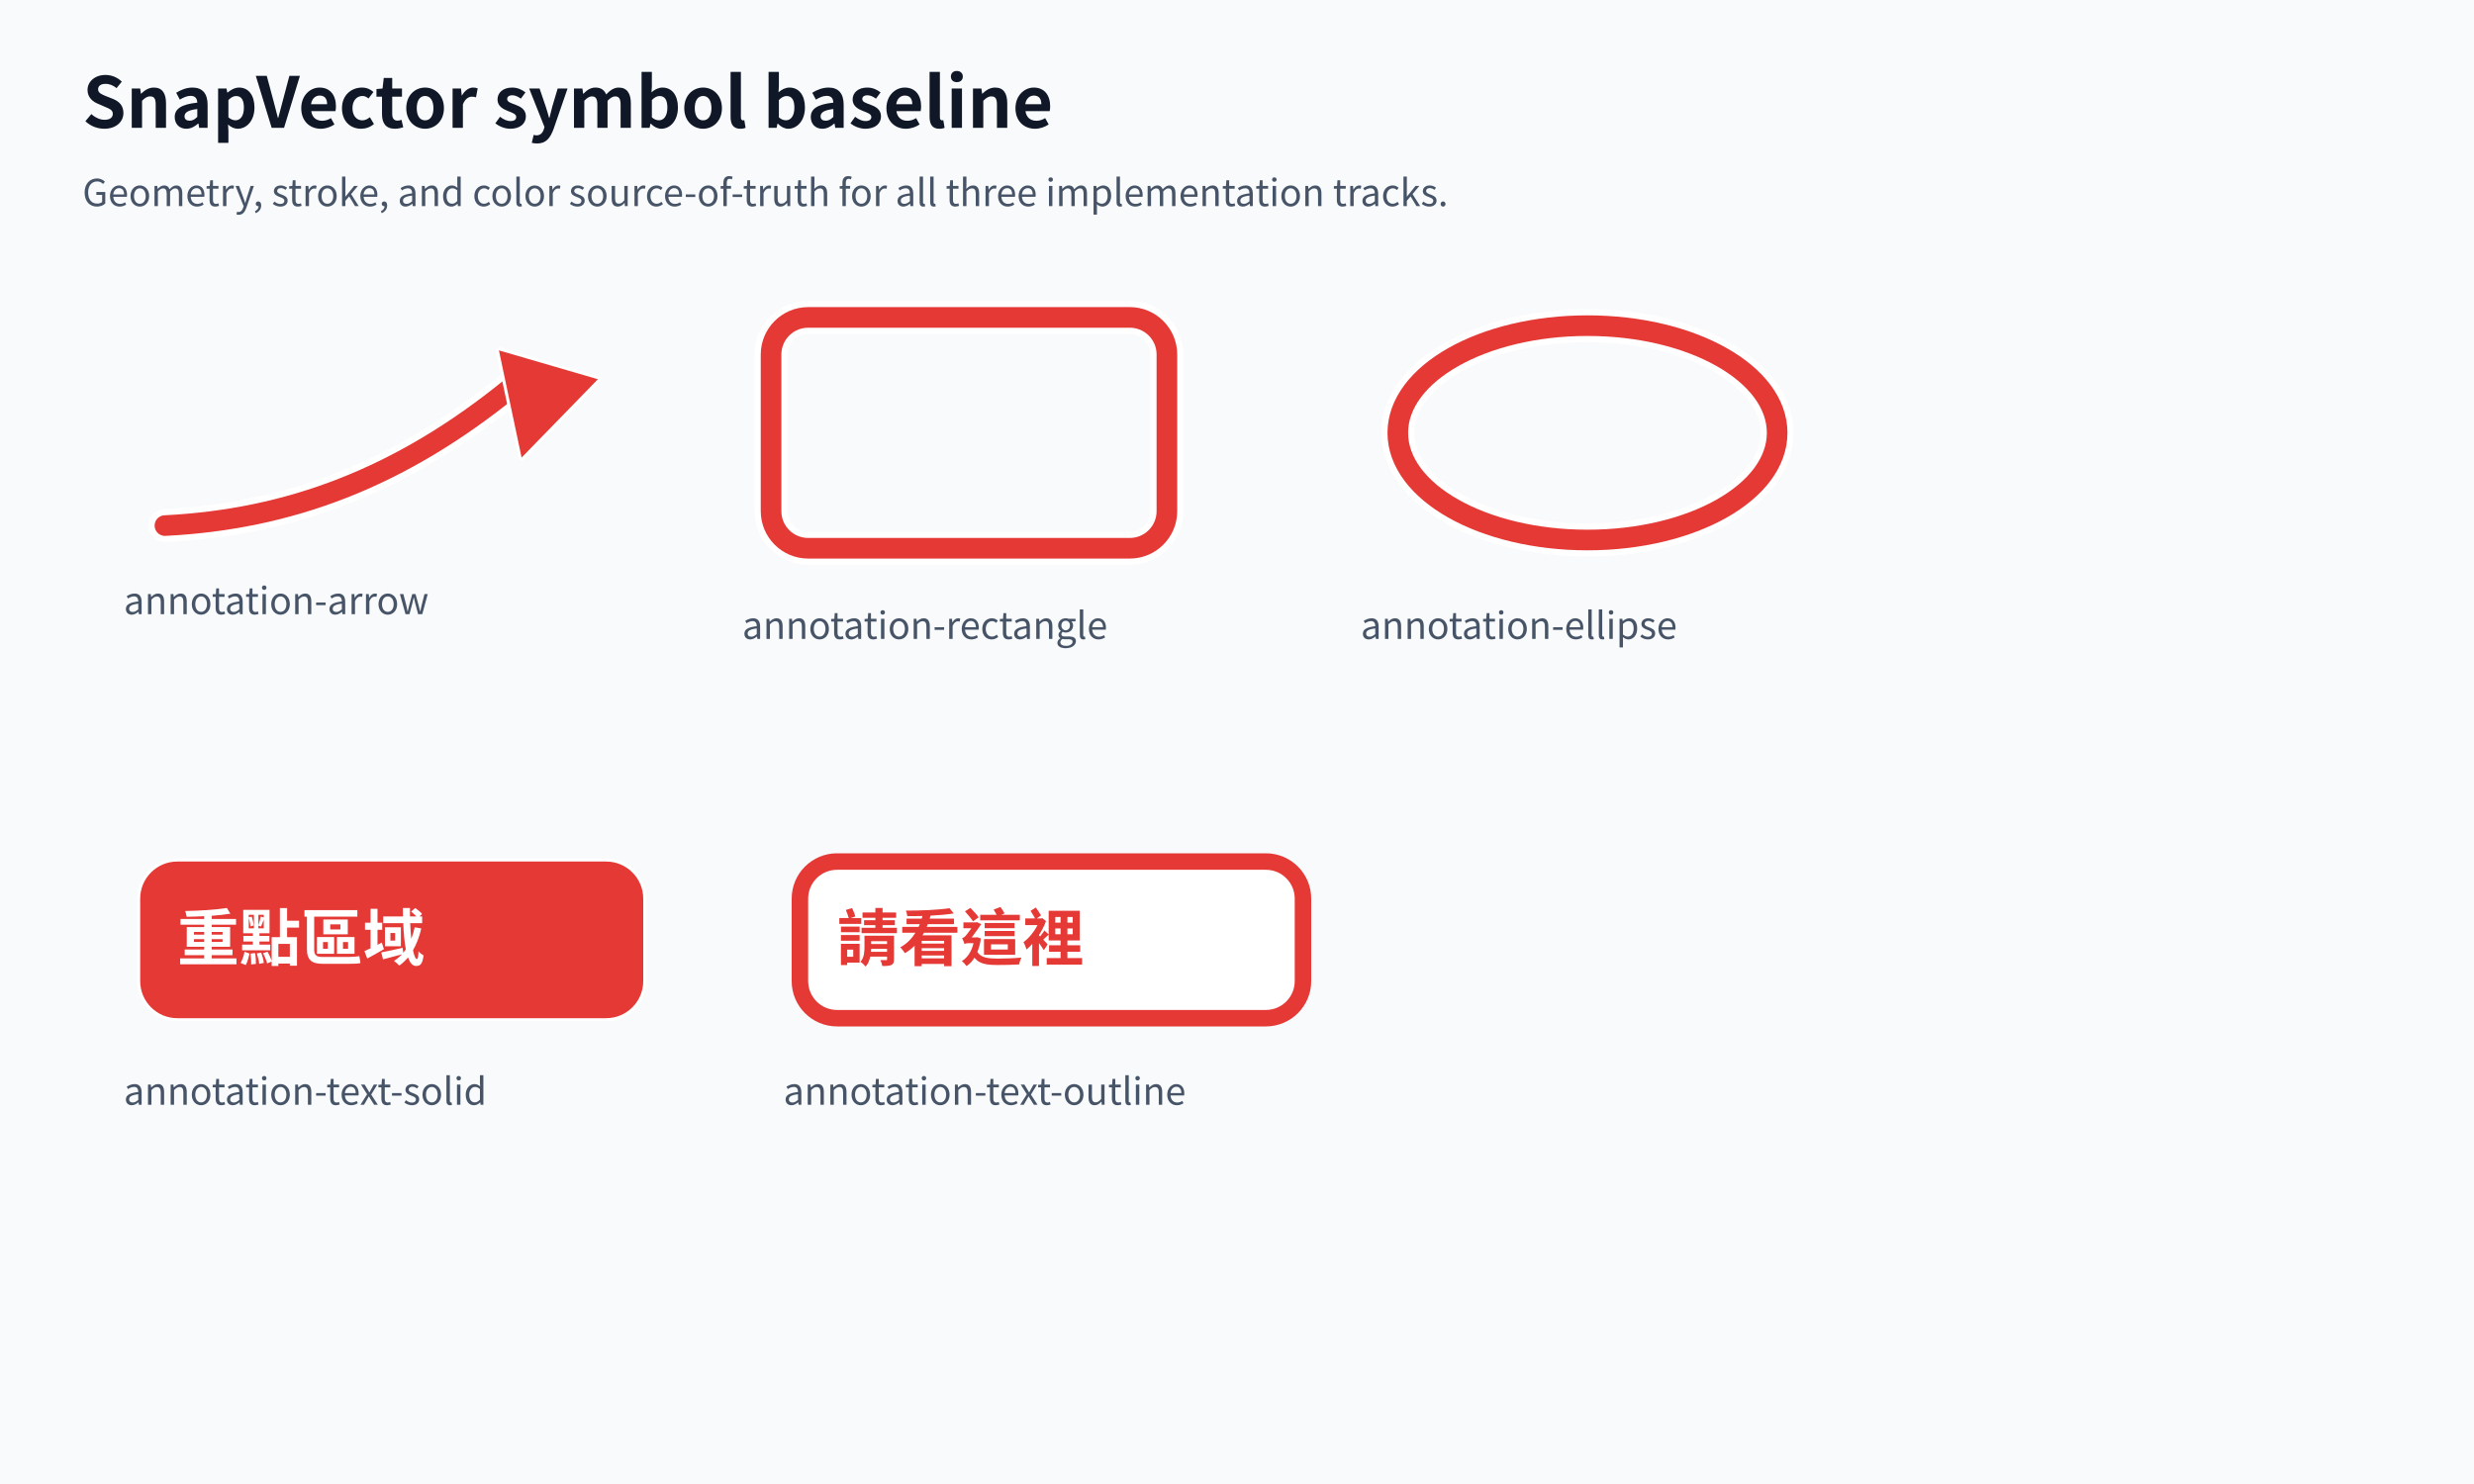
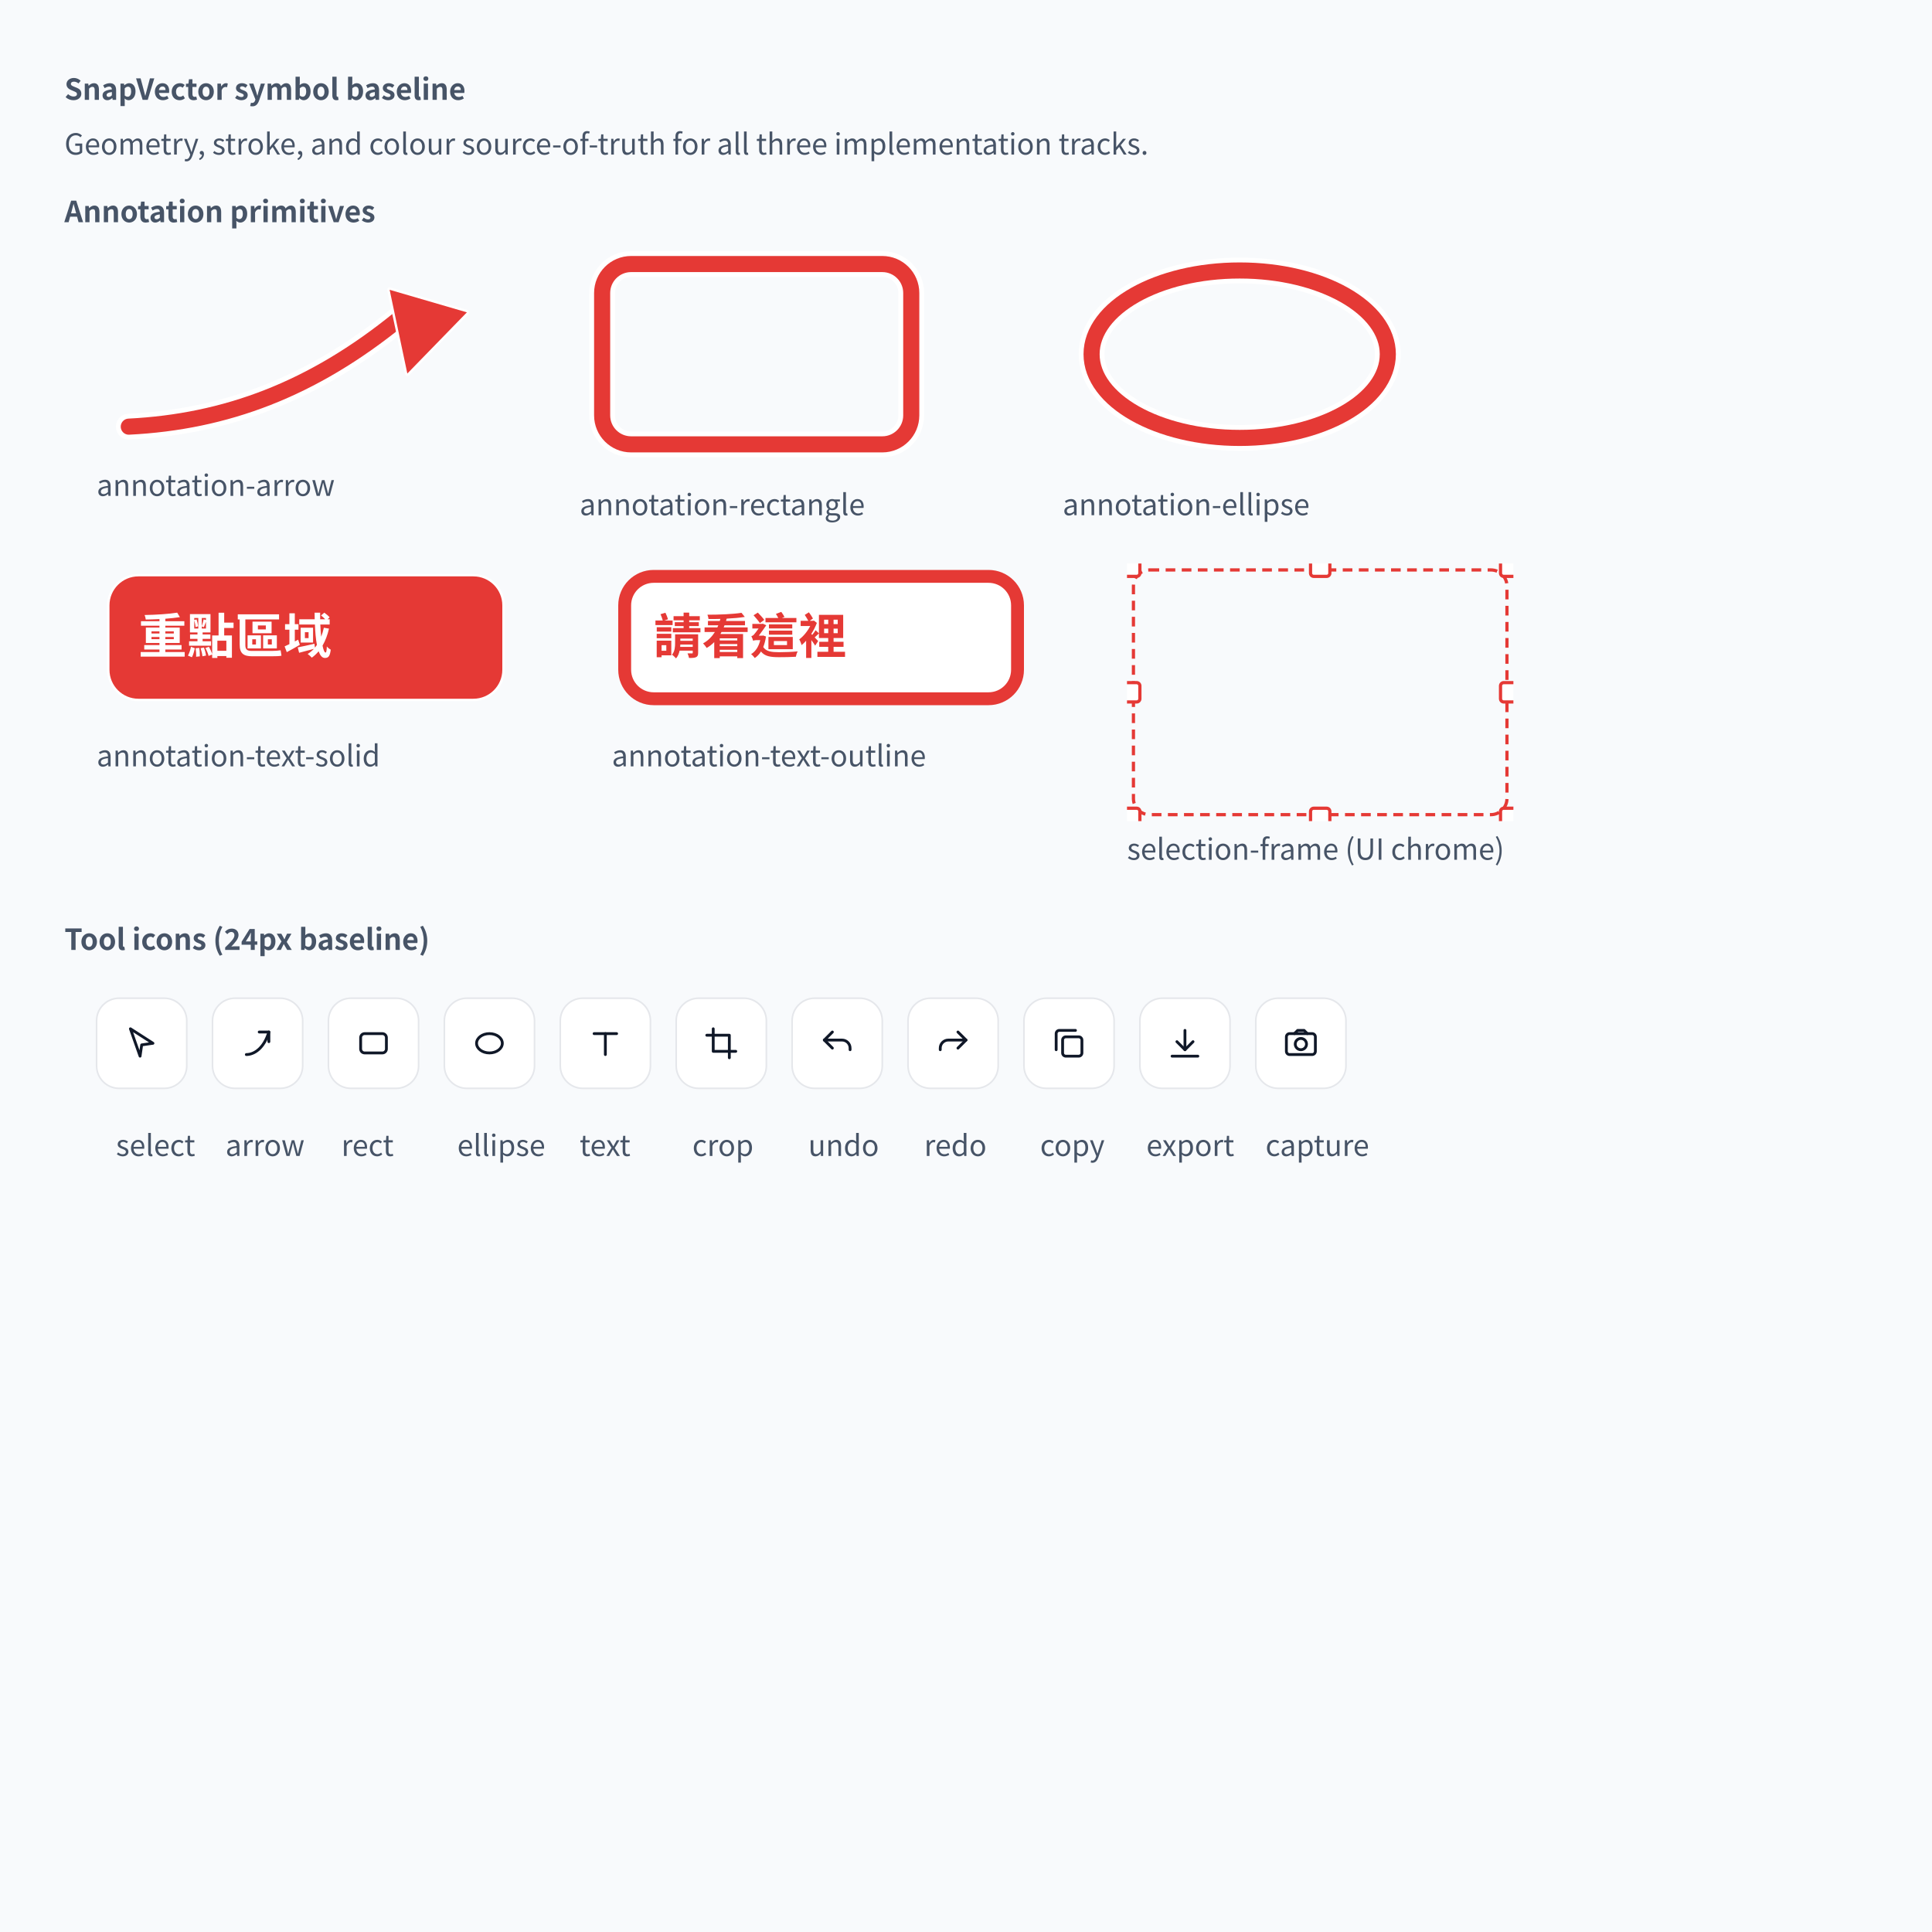
- <svg xmlns="http://www.w3.org/2000/svg" viewBox="0 0 1200 720" width="1200" height="720">
+ <svg xmlns="http://www.w3.org/2000/svg" viewBox="0 0 1200 1200" width="1200" height="1200">
  <defs>
    <style>
      .sv-red {
        fill: #e53935;
        stroke: #ffffff;
        stroke-width: 3;
        stroke-linecap: round;
        stroke-linejoin: round;
        paint-order: stroke fill;
      }

      .sv-stroke {
        fill: none;
        stroke: #e53935;
        stroke-width: 10;
        stroke-linecap: round;
        stroke-linejoin: round;
        vector-effect: non-scaling-stroke;
      }

      .sv-outline {
        fill: none;
        stroke: #ffffff;
        stroke-width: 16;
        stroke-linecap: round;
        stroke-linejoin: round;
        vector-effect: non-scaling-stroke;
      }

      .sv-text {
        font-family: -apple-system, BlinkMacSystemFont, "Noto Sans CJK TC", "PingFang TC", "Microsoft JhengHei", sans-serif;
        font-weight: 800;
+       }
+ 
+       .sv-icon {
+         fill: none;
+         stroke: currentColor;
+         stroke-width: 1.75;
+         stroke-linecap: round;
+         stroke-linejoin: round;
+       }
+ 
+       .sv-handle {
+         fill: #ffffff;
+         stroke: #e53935;
+         stroke-width: 2;
+       }
+ 
+       .sv-marquee {
+         fill: none;
+         stroke: #e53935;
+         stroke-width: 2;
+         stroke-dasharray: 6 4;
+       }
+ 
+       .sv-label {
+         font-family: -apple-system, BlinkMacSystemFont, "Noto Sans CJK TC", "PingFang TC", "Microsoft JhengHei", sans-serif;
+         font-size: 18px;
+         fill: #475467;
      }
    </style>
    <symbol id="annotation-arrow" viewBox="0 0 240 120">
      <g transform="translate(10 10)">
        <path class="sv-outline" d="M10 95 C70 92 124 72 178 28" />
        <path class="sv-stroke" d="M10 95 C70 92 124 72 178 28" />
        <path class="sv-red" d="M172 10 L220 24 L183 62 Z" />
      </g>
    </symbol>
    <symbol id="annotation-rectangle" viewBox="0 0 220 140">
      <rect x="14" y="14" width="192" height="112" rx="18" class="sv-outline" />
      <rect x="14" y="14" width="192" height="112" rx="18" class="sv-stroke" />
    </symbol>
    <symbol id="annotation-ellipse" viewBox="0 0 220 140">
      <ellipse cx="110" cy="70" rx="92" ry="52" class="sv-outline" />
      <ellipse cx="110" cy="70" rx="92" ry="52" class="sv-stroke" />
    </symbol>
    <symbol id="annotation-text-solid" viewBox="0 0 260 92">
      <rect x="8" y="8" width="244" height="76" rx="18" class="sv-red" />
      <text x="26" y="56" class="sv-text" fill="#ffffff" font-size="30">重點區域</text>
    </symbol>
    <symbol id="annotation-text-outline" viewBox="0 0 260 92">
      <rect x="8" y="8" width="244" height="76" rx="18" fill="#ffffff" stroke="#ffffff" stroke-width="3" />
      <rect x="8" y="8" width="244" height="76" rx="18" fill="none" stroke="#e53935" stroke-width="8" />
      <text x="26" y="56" class="sv-text" fill="#e53935" font-size="30">請看這裡</text>
    </symbol>
+     <symbol id="selection-frame" viewBox="0 0 240 160">
+       <rect x="4" y="4" width="232" height="152" class="sv-marquee" rx="10" />
+       <rect x="-4" y="-4" width="12" height="12" class="sv-handle" rx="2" />
+       <rect x="114" y="-4" width="12" height="12" class="sv-handle" rx="2" />
+       <rect x="232" y="-4" width="12" height="12" class="sv-handle" rx="2" />
+       <rect x="-4" y="74" width="12" height="12" class="sv-handle" rx="2" />
+       <rect x="232" y="74" width="12" height="12" class="sv-handle" rx="2" />
+       <rect x="-4" y="152" width="12" height="12" class="sv-handle" rx="2" />
+       <rect x="114" y="152" width="12" height="12" class="sv-handle" rx="2" />
+       <rect x="232" y="152" width="12" height="12" class="sv-handle" rx="2" />
+     </symbol>
+     <symbol id="icon-select" viewBox="0 0 24 24">
+       <path class="sv-icon" d="M5 3l14 9-7 1-1 7-6-17z" />
+     </symbol>
+     <symbol id="icon-arrow" viewBox="0 0 24 24">
+       <path class="sv-icon" d="M5 19c5 0 11-4 14-14" />
+       <path class="sv-icon" d="M13 5h6v6" />
+     </symbol>
+     <symbol id="icon-rectangle" viewBox="0 0 24 24">
+       <rect class="sv-icon" x="4" y="6" width="16" height="12" rx="2.5" />
+     </symbol>
+     <symbol id="icon-ellipse" viewBox="0 0 24 24">
+       <ellipse class="sv-icon" cx="12" cy="12" rx="8" ry="6" />
+     </symbol>
+     <symbol id="icon-text" viewBox="0 0 24 24">
+       <path class="sv-icon" d="M5 6h14" />
+       <path class="sv-icon" d="M12 6v13" />
+     </symbol>
+     <symbol id="icon-crop" viewBox="0 0 24 24">
+       <path class="sv-icon" d="M7 3v14h14" />
+       <path class="sv-icon" d="M3 7h14v14" />
+     </symbol>
+     <symbol id="icon-undo" viewBox="0 0 24 24">
+       <path class="sv-icon" d="M4 10h11a5 5 0 015 5v1" />
+       <path class="sv-icon" d="M9 5l-5 5 5 5" />
+     </symbol>
+     <symbol id="icon-redo" viewBox="0 0 24 24">
+       <path class="sv-icon" d="M20 10H9a5 5 0 00-5 5v1" />
+       <path class="sv-icon" d="M15 5l5 5-5 5" />
+     </symbol>
+     <symbol id="icon-copy" viewBox="0 0 24 24">
+       <rect class="sv-icon" x="8" y="8" width="12" height="12" rx="2" />
+       <path class="sv-icon" d="M4 16V6a2 2 0 012-2h10" />
+     </symbol>
+     <symbol id="icon-download" viewBox="0 0 24 24">
+       <path class="sv-icon" d="M12 4v12" />
+       <path class="sv-icon" d="M7 11l5 5 5-5" />
+       <path class="sv-icon" d="M4 20h16" />
+     </symbol>
+     <symbol id="icon-capture" viewBox="0 0 24 24">
+       <rect class="sv-icon" x="3" y="6" width="18" height="13" rx="2" />
+       <circle class="sv-icon" cx="12" cy="12.5" r="3.5" />
+       <path class="sv-icon" d="M8 6l2-2h4l2 2" />
+     </symbol>
  </defs>
-   <rect width="1200" height="720" fill="#f8fafc" />
-   <text x="40" y="62" fill="#101828" font-family="-apple-system, BlinkMacSystemFont, 'Noto Sans CJK TC', 'PingFang TC', 'Microsoft JhengHei', sans-serif" font-size="34" font-weight="800">
+   <rect width="1200" height="1200" fill="#f8fafc" />
+   <text x="40" y="62" fill="#101828" class="sv-label" font-size="34" font-weight="800">
    SnapVector symbol baseline
  </text>
-   <text x="40" y="100" fill="#475467" font-family="-apple-system, BlinkMacSystemFont, 'Noto Sans CJK TC', 'PingFang TC', 'Microsoft JhengHei', sans-serif" font-size="18">
-     Geometry, stroke, and color source-of-truth for all three implementation tracks.
+   <text x="40" y="96" class="sv-label">
+     Geometry, stroke, and colour source-of-truth for all three implementation tracks.
  </text>
-   <g transform="translate(60 150)">
+   <text x="40" y="138" class="sv-label" font-weight="800" fill="#101828">Annotation primitives</text>
+   <g transform="translate(60 160)">
    <use href="#annotation-arrow" width="240" height="120" />
-     <text x="0" y="148" fill="#475467" font-family="-apple-system, BlinkMacSystemFont, 'Noto Sans CJK TC', 'PingFang TC', 'Microsoft JhengHei', sans-serif" font-size="18">annotation-arrow</text>
-   </g>
-   <g transform="translate(360 140)">
+     <text x="0" y="148" class="sv-label">annotation-arrow</text>
+   </g>
+   <g transform="translate(360 150)">
    <use href="#annotation-rectangle" width="220" height="140" />
-     <text x="0" y="170" fill="#475467" font-family="-apple-system, BlinkMacSystemFont, 'Noto Sans CJK TC', 'PingFang TC', 'Microsoft JhengHei', sans-serif" font-size="18">annotation-rectangle</text>
-   </g>
-   <g transform="translate(660 140)">
+     <text x="0" y="170" class="sv-label">annotation-rectangle</text>
+   </g>
+   <g transform="translate(660 150)">
    <use href="#annotation-ellipse" width="220" height="140" />
-     <text x="0" y="170" fill="#475467" font-family="-apple-system, BlinkMacSystemFont, 'Noto Sans CJK TC', 'PingFang TC', 'Microsoft JhengHei', sans-serif" font-size="18">annotation-ellipse</text>
-   </g>
-   <g transform="translate(60 410)">
+     <text x="0" y="170" class="sv-label">annotation-ellipse</text>
+   </g>
+   <g transform="translate(60 350)">
    <use href="#annotation-text-solid" width="260" height="92" />
-     <text x="0" y="126" fill="#475467" font-family="-apple-system, BlinkMacSystemFont, 'Noto Sans CJK TC', 'PingFang TC', 'Microsoft JhengHei', sans-serif" font-size="18">annotation-text-solid</text>
-   </g>
-   <g transform="translate(380 410)">
+     <text x="0" y="126" class="sv-label">annotation-text-solid</text>
+   </g>
+   <g transform="translate(380 350)">
    <use href="#annotation-text-outline" width="260" height="92" />
-     <text x="0" y="126" fill="#475467" font-family="-apple-system, BlinkMacSystemFont, 'Noto Sans CJK TC', 'PingFang TC', 'Microsoft JhengHei', sans-serif" font-size="18">annotation-text-outline</text>
+     <text x="0" y="126" class="sv-label">annotation-text-outline</text>
+   </g>
+   <g transform="translate(700 350)">
+     <use href="#selection-frame" width="240" height="160" />
+     <text x="0" y="184" class="sv-label">selection-frame (UI chrome)</text>
+   </g>
+   <text x="40" y="590" class="sv-label" font-weight="800" fill="#101828">Tool icons (24px baseline)</text>
+   <g transform="translate(60 620)" color="#101828">
+     <g transform="translate(0 0)">
+       <rect width="56" height="56" rx="14" fill="#ffffff" stroke="#e5e7eb" />
+       <use href="#icon-select" x="16" y="16" width="24" height="24" />
+     </g>
+     <g transform="translate(72 0)">
+       <rect width="56" height="56" rx="14" fill="#ffffff" stroke="#e5e7eb" />
+       <use href="#icon-arrow" x="16" y="16" width="24" height="24" />
+     </g>
+     <g transform="translate(144 0)">
+       <rect width="56" height="56" rx="14" fill="#ffffff" stroke="#e5e7eb" />
+       <use href="#icon-rectangle" x="16" y="16" width="24" height="24" />
+     </g>
+     <g transform="translate(216 0)">
+       <rect width="56" height="56" rx="14" fill="#ffffff" stroke="#e5e7eb" />
+       <use href="#icon-ellipse" x="16" y="16" width="24" height="24" />
+     </g>
+     <g transform="translate(288 0)">
+       <rect width="56" height="56" rx="14" fill="#ffffff" stroke="#e5e7eb" />
+       <use href="#icon-text" x="16" y="16" width="24" height="24" />
+     </g>
+     <g transform="translate(360 0)">
+       <rect width="56" height="56" rx="14" fill="#ffffff" stroke="#e5e7eb" />
+       <use href="#icon-crop" x="16" y="16" width="24" height="24" />
+     </g>
+     <g transform="translate(432 0)">
+       <rect width="56" height="56" rx="14" fill="#ffffff" stroke="#e5e7eb" />
+       <use href="#icon-undo" x="16" y="16" width="24" height="24" />
+     </g>
+     <g transform="translate(504 0)">
+       <rect width="56" height="56" rx="14" fill="#ffffff" stroke="#e5e7eb" />
+       <use href="#icon-redo" x="16" y="16" width="24" height="24" />
+     </g>
+     <g transform="translate(576 0)">
+       <rect width="56" height="56" rx="14" fill="#ffffff" stroke="#e5e7eb" />
+       <use href="#icon-copy" x="16" y="16" width="24" height="24" />
+     </g>
+     <g transform="translate(648 0)">
+       <rect width="56" height="56" rx="14" fill="#ffffff" stroke="#e5e7eb" />
+       <use href="#icon-download" x="16" y="16" width="24" height="24" />
+     </g>
+     <g transform="translate(720 0)">
+       <rect width="56" height="56" rx="14" fill="#ffffff" stroke="#e5e7eb" />
+       <use href="#icon-capture" x="16" y="16" width="24" height="24" />
+     </g>
+   </g>
+   <g transform="translate(60 700)" class="sv-label">
+     <text x="12" y="18">select</text>
+     <text x="80" y="18">arrow</text>
+     <text x="152" y="18">rect</text>
+     <text x="224" y="18">ellipse</text>
+     <text x="300" y="18">text</text>
+     <text x="370" y="18">crop</text>
+     <text x="442" y="18">undo</text>
+     <text x="514" y="18">redo</text>
+     <text x="586" y="18">copy</text>
+     <text x="652" y="18">export</text>
+     <text x="726" y="18">capture</text>
  </g>
</svg>
